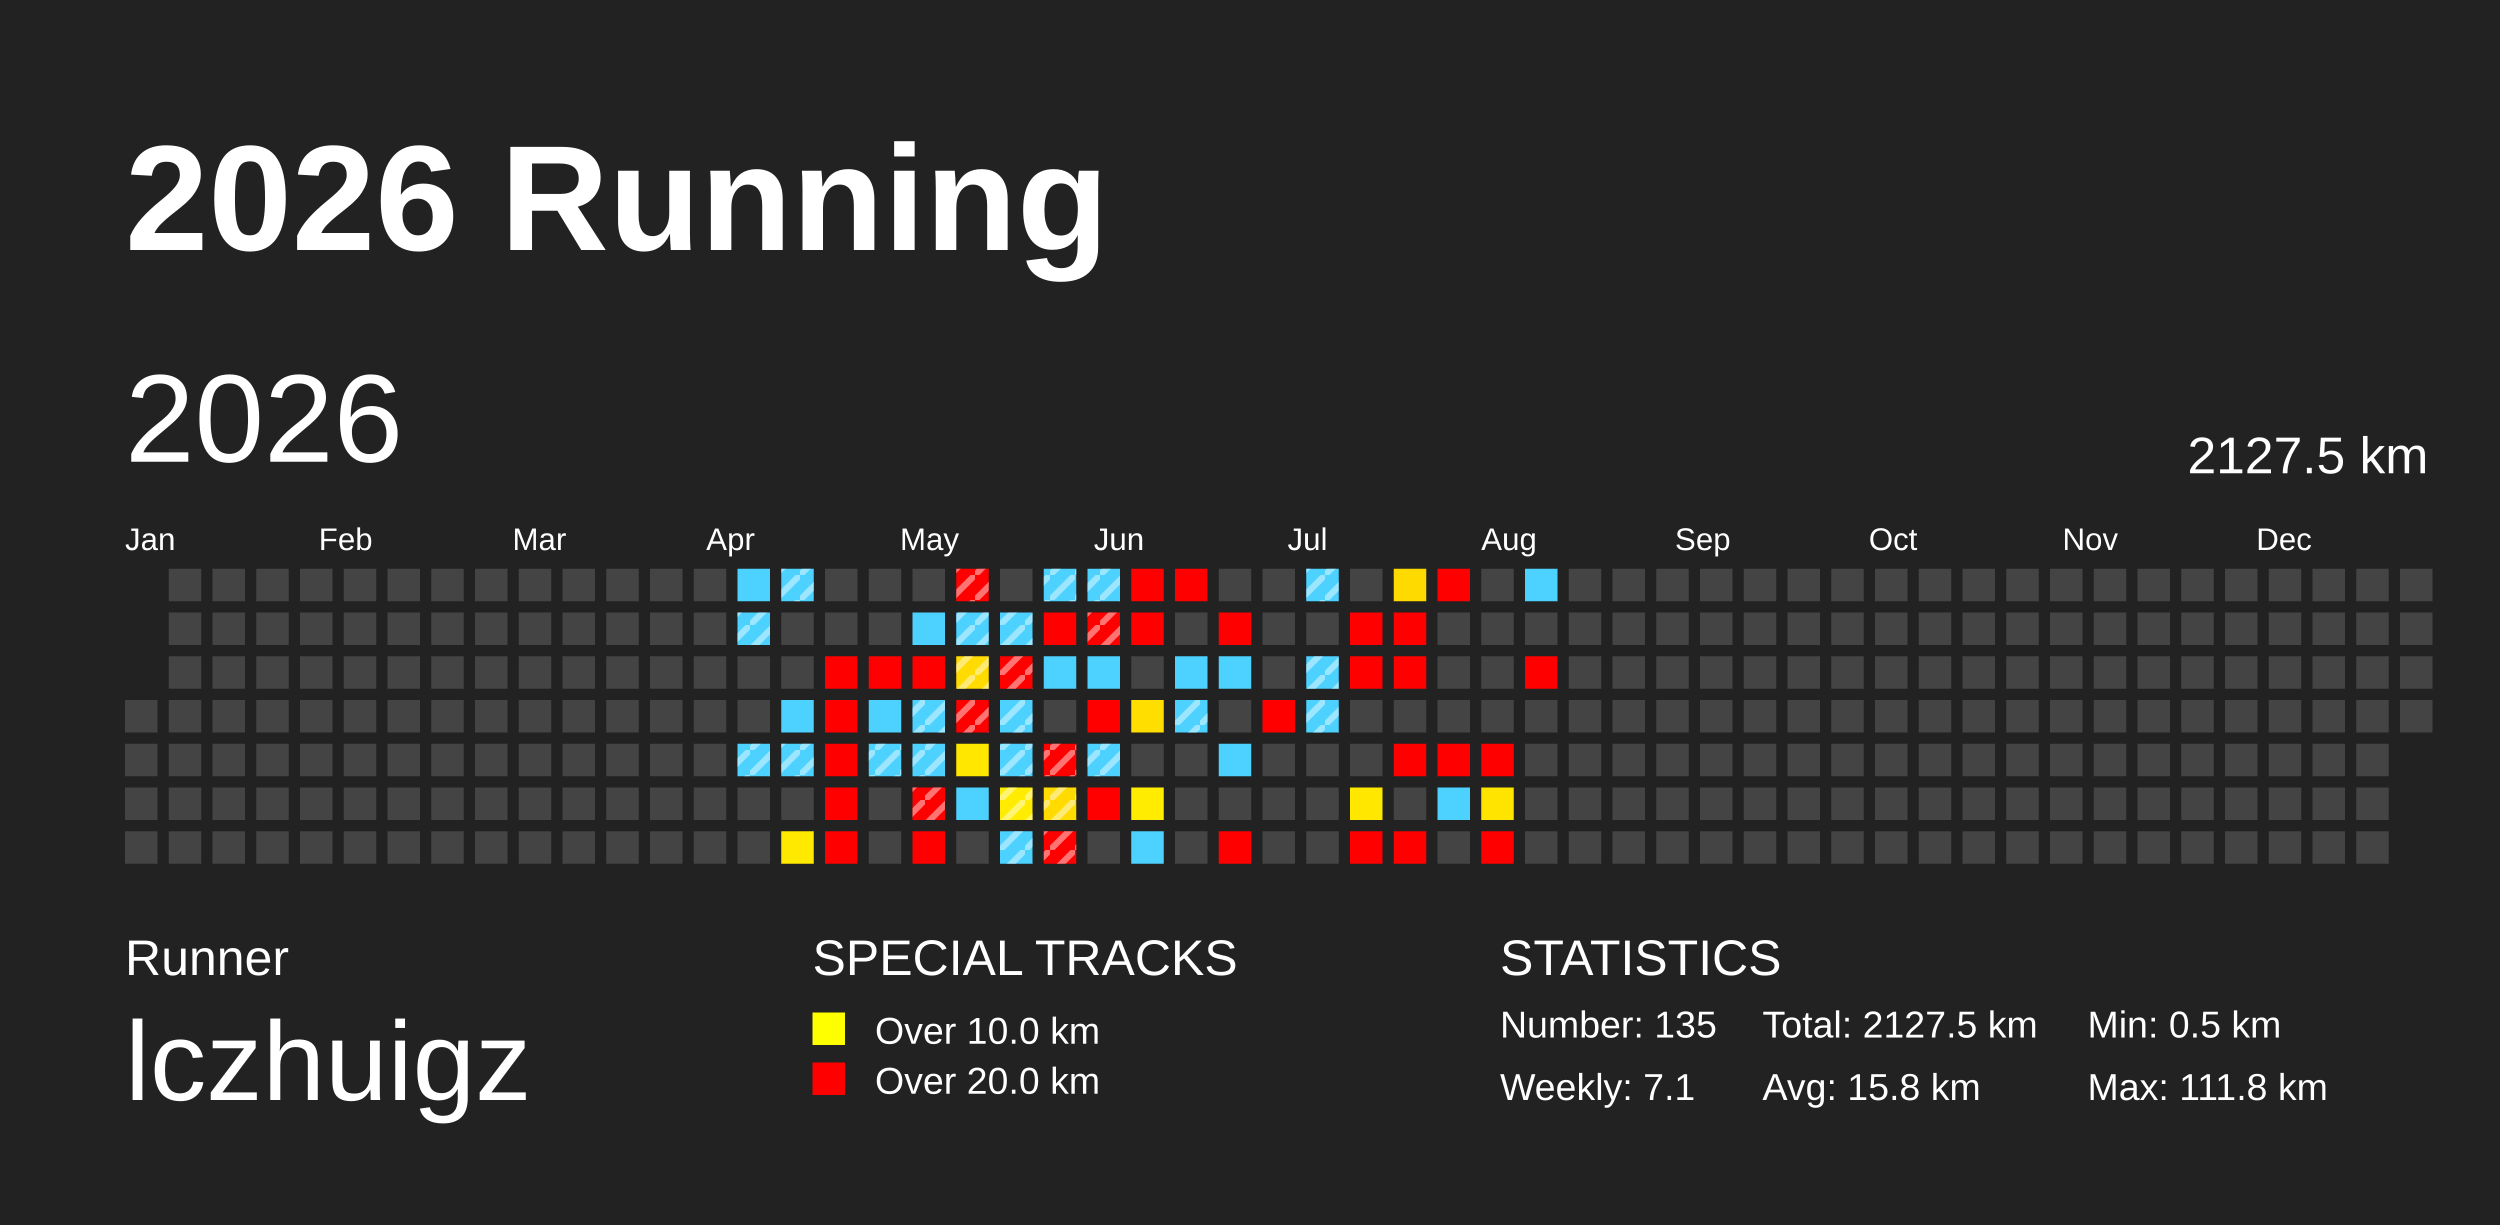
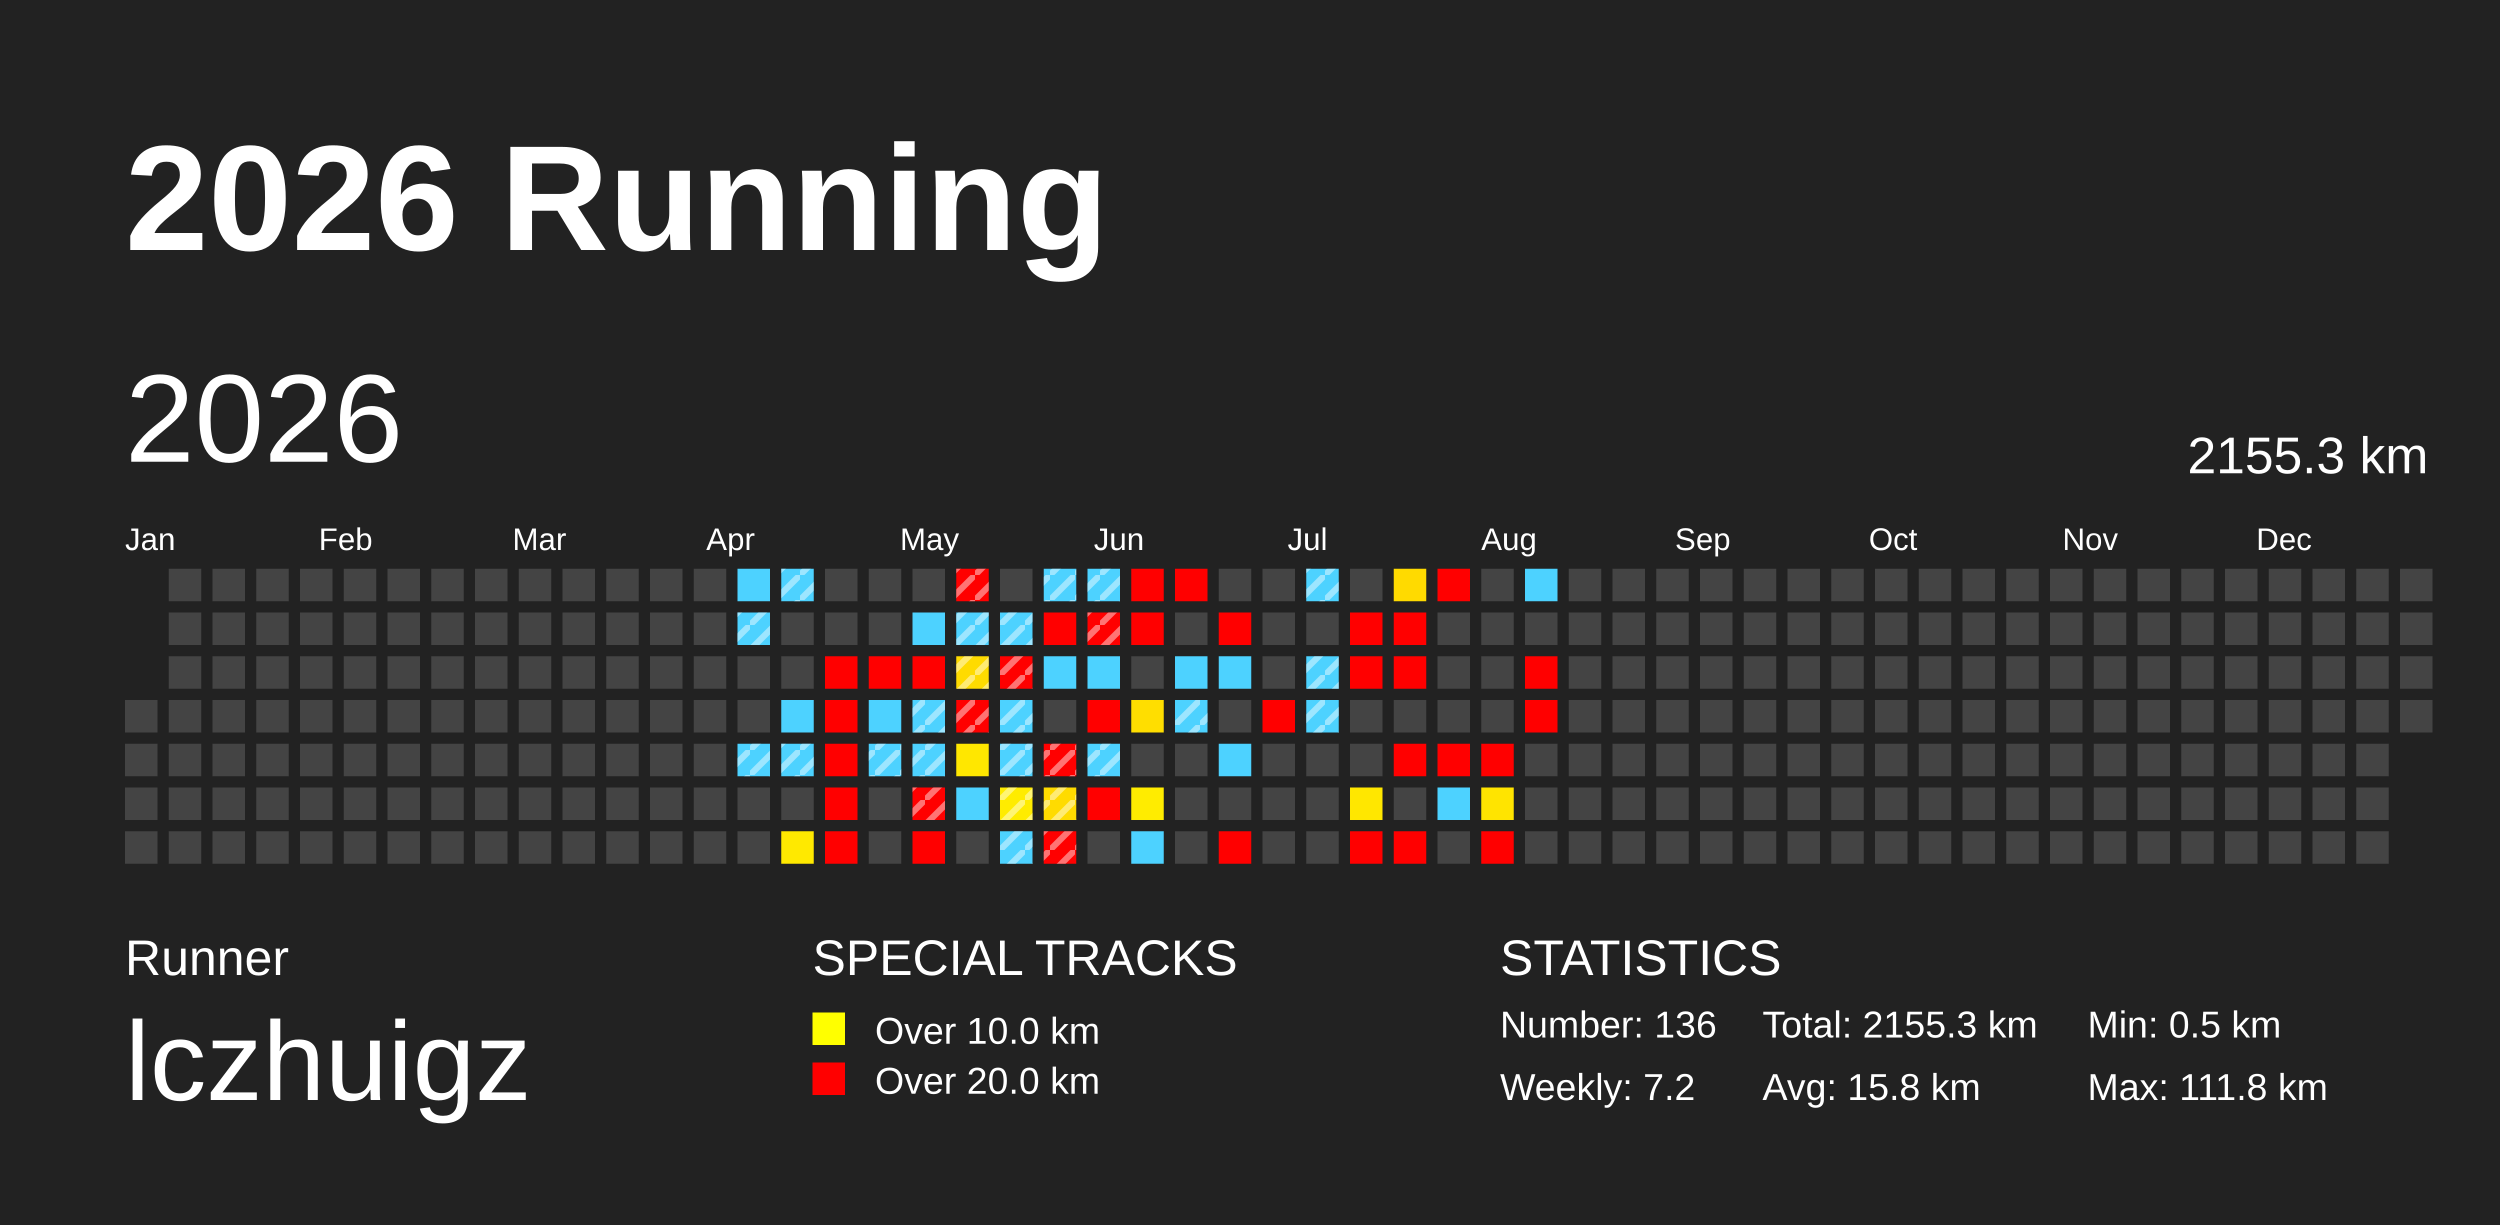
<svg xmlns="http://www.w3.org/2000/svg" baseProfile="full" height="98mm" version="1.1" viewBox="0,0,200,98" width="200mm">
  <defs>
    <pattern height="2" id="indoor-stripe" patternUnits="userSpaceOnUse" width="2">
      <line stroke="white" stroke-opacity="0.45" stroke-width="0.5" x1="0" x2="2" y1="2" y2="0" />
    </pattern>
  </defs>
  <rect fill="#222222" height="98" width="200" x="0" y="0" />
  <text fill="#FFFFFF" style="font-size:12px; font-family:Arial; font-weight:bold;" x="10" y="20">2026 Running</text>
  <text fill="#FFFFFF" style="font-size:4px; font-family:Arial" x="10" y="78">Runner</text>
  <text fill="#FFFFFF" style="font-size:9px; font-family:Arial" x="10" y="88">lczhuigz</text>
  <text fill="#FFFFFF" style="font-size:4px; font-family:Arial" x="65" y="78">SPECIAL TRACKS</text>
  <rect fill="yellow" height="2.6" width="2.6" x="65" y="81" />
  <text fill="#FFFFFF" style="font-size:3px; font-family:Arial" x="70" y="83.5">Over 10.0 km</text>
  <rect fill="red" height="2.6" width="2.6" x="65" y="85" />
  <text fill="#FFFFFF" style="font-size:3px; font-family:Arial" x="70" y="87.5">Over 20.0 km</text>
  <text fill="#FFFFFF" style="font-size:4px; font-family:Arial" x="120" y="78">STATISTICS</text>
-   <text fill="#FFFFFF" style="font-size:3px; font-family:Arial" x="120" y="83">Number: 135</text>
-   <text fill="#FFFFFF" style="font-size:3px; font-family:Arial" x="120" y="88">Weekly: 7.1</text>
-   <text fill="#FFFFFF" style="font-size:3px; font-family:Arial" x="141" y="83">Total: 2127.5 km</text>
+   <text fill="#FFFFFF" style="font-size:3px; font-family:Arial" x="120" y="83">Number: 136</text>
+   <text fill="#FFFFFF" style="font-size:3px; font-family:Arial" x="120" y="88">Weekly: 7.2</text>
+   <text fill="#FFFFFF" style="font-size:3px; font-family:Arial" x="141" y="83">Total: 2155.3 km</text>
  <text fill="#FFFFFF" style="font-size:3px; font-family:Arial" x="141" y="88">Avg: 15.8 km</text>
  <text fill="#FFFFFF" style="font-size:3px; font-family:Arial" x="167" y="83">Min: 0.5 km</text>
  <text fill="#FFFFFF" style="font-size:3px; font-family:Arial" x="167" y="88">Max: 111.8 km</text>
  <text dominant-baseline="hanging" fill="#FFFFFF" style="font-size:10.0px; font-family:Arial;" x="10" y="30">2026</text>
-   <text dominant-baseline="hanging" fill="#FFFFFF" style="font-size:4.125px; font-family:Arial;" x="175" y="35">2127.5 km</text>
+   <text dominant-baseline="hanging" fill="#FFFFFF" style="font-size:4.125px; font-family:Arial;" x="175" y="35">2155.3 km</text>
  <text fill="#FFFFFF" style="font-size:2.5px; font-family:Arial" x="10.0" y="44">Jan</text>
  <text fill="#FFFFFF" style="font-size:2.5px; font-family:Arial" x="25.5" y="44">Feb</text>
  <text fill="#FFFFFF" style="font-size:2.5px; font-family:Arial" x="41.0" y="44">Mar</text>
  <text fill="#FFFFFF" style="font-size:2.5px; font-family:Arial" x="56.5" y="44">Apr</text>
  <text fill="#FFFFFF" style="font-size:2.5px; font-family:Arial" x="72.0" y="44">May</text>
  <text fill="#FFFFFF" style="font-size:2.5px; font-family:Arial" x="87.5" y="44">Jun</text>
  <text fill="#FFFFFF" style="font-size:2.5px; font-family:Arial" x="103.0" y="44">Jul</text>
  <text fill="#FFFFFF" style="font-size:2.5px; font-family:Arial" x="118.5" y="44">Aug</text>
  <text fill="#FFFFFF" style="font-size:2.5px; font-family:Arial" x="134.0" y="44">Sep</text>
  <text fill="#FFFFFF" style="font-size:2.5px; font-family:Arial" x="149.5" y="44">Oct</text>
  <text fill="#FFFFFF" style="font-size:2.5px; font-family:Arial" x="165.0" y="44">Nov</text>
  <text fill="#FFFFFF" style="font-size:2.5px; font-family:Arial" x="180.5" y="44">Dec</text>
  <rect fill="#444444" height="2.6" width="2.6" x="10.0" y="56.0" />
  <rect fill="#444444" height="2.6" width="2.6" x="10.0" y="59.5" />
  <rect fill="#444444" height="2.6" width="2.6" x="10.0" y="63.0" />
  <rect fill="#444444" height="2.6" width="2.6" x="10.0" y="66.5" />
  <rect fill="#444444" height="2.6" width="2.6" x="13.5" y="45.5" />
  <rect fill="#444444" height="2.6" width="2.6" x="13.5" y="49.0" />
  <rect fill="#444444" height="2.6" width="2.6" x="13.5" y="52.5" />
  <rect fill="#444444" height="2.6" width="2.6" x="13.5" y="56.0" />
  <rect fill="#444444" height="2.6" width="2.6" x="13.5" y="59.5" />
  <rect fill="#444444" height="2.6" width="2.6" x="13.5" y="63.0" />
  <rect fill="#444444" height="2.6" width="2.6" x="13.5" y="66.5" />
  <rect fill="#444444" height="2.6" width="2.6" x="17.0" y="45.5" />
  <rect fill="#444444" height="2.6" width="2.6" x="17.0" y="49.0" />
  <rect fill="#444444" height="2.6" width="2.6" x="17.0" y="52.5" />
  <rect fill="#444444" height="2.6" width="2.6" x="17.0" y="56.0" />
  <rect fill="#444444" height="2.6" width="2.6" x="17.0" y="59.5" />
  <rect fill="#444444" height="2.6" width="2.6" x="17.0" y="63.0" />
  <rect fill="#444444" height="2.6" width="2.6" x="17.0" y="66.5" />
  <rect fill="#444444" height="2.6" width="2.6" x="20.5" y="45.5" />
  <rect fill="#444444" height="2.6" width="2.6" x="20.5" y="49.0" />
  <rect fill="#444444" height="2.6" width="2.6" x="20.5" y="52.5" />
  <rect fill="#444444" height="2.6" width="2.6" x="20.5" y="56.0" />
  <rect fill="#444444" height="2.6" width="2.6" x="20.5" y="59.5" />
  <rect fill="#444444" height="2.6" width="2.6" x="20.5" y="63.0" />
  <rect fill="#444444" height="2.6" width="2.6" x="20.5" y="66.5" />
  <rect fill="#444444" height="2.6" width="2.6" x="24.0" y="45.5" />
  <rect fill="#444444" height="2.6" width="2.6" x="24.0" y="49.0" />
  <rect fill="#444444" height="2.6" width="2.6" x="24.0" y="52.5" />
  <rect fill="#444444" height="2.6" width="2.6" x="24.0" y="56.0" />
  <rect fill="#444444" height="2.6" width="2.6" x="24.0" y="59.5" />
  <rect fill="#444444" height="2.6" width="2.6" x="24.0" y="63.0" />
  <rect fill="#444444" height="2.6" width="2.6" x="24.0" y="66.5" />
  <rect fill="#444444" height="2.6" width="2.6" x="27.5" y="45.5" />
  <rect fill="#444444" height="2.6" width="2.6" x="27.5" y="49.0" />
  <rect fill="#444444" height="2.6" width="2.6" x="27.5" y="52.5" />
  <rect fill="#444444" height="2.6" width="2.6" x="27.5" y="56.0" />
  <rect fill="#444444" height="2.6" width="2.6" x="27.5" y="59.5" />
  <rect fill="#444444" height="2.6" width="2.6" x="27.5" y="63.0" />
  <rect fill="#444444" height="2.6" width="2.6" x="27.5" y="66.5" />
  <rect fill="#444444" height="2.6" width="2.6" x="31.0" y="45.5" />
  <rect fill="#444444" height="2.6" width="2.6" x="31.0" y="49.0" />
  <rect fill="#444444" height="2.6" width="2.6" x="31.0" y="52.5" />
  <rect fill="#444444" height="2.6" width="2.6" x="31.0" y="56.0" />
  <rect fill="#444444" height="2.6" width="2.6" x="31.0" y="59.5" />
  <rect fill="#444444" height="2.6" width="2.6" x="31.0" y="63.0" />
  <rect fill="#444444" height="2.6" width="2.6" x="31.0" y="66.5" />
  <rect fill="#444444" height="2.6" width="2.6" x="34.5" y="45.5" />
  <rect fill="#444444" height="2.6" width="2.6" x="34.5" y="49.0" />
  <rect fill="#444444" height="2.6" width="2.6" x="34.5" y="52.5" />
  <rect fill="#444444" height="2.6" width="2.6" x="34.5" y="56.0" />
  <rect fill="#444444" height="2.6" width="2.6" x="34.5" y="59.5" />
  <rect fill="#444444" height="2.6" width="2.6" x="34.5" y="63.0" />
  <rect fill="#444444" height="2.6" width="2.6" x="34.5" y="66.5" />
  <rect fill="#444444" height="2.6" width="2.6" x="38.0" y="45.5" />
  <rect fill="#444444" height="2.6" width="2.6" x="38.0" y="49.0" />
  <rect fill="#444444" height="2.6" width="2.6" x="38.0" y="52.5" />
  <rect fill="#444444" height="2.6" width="2.6" x="38.0" y="56.0" />
  <rect fill="#444444" height="2.6" width="2.6" x="38.0" y="59.5" />
  <rect fill="#444444" height="2.6" width="2.6" x="38.0" y="63.0" />
  <rect fill="#444444" height="2.6" width="2.6" x="38.0" y="66.5" />
  <rect fill="#444444" height="2.6" width="2.6" x="41.5" y="45.5" />
  <rect fill="#444444" height="2.6" width="2.6" x="41.5" y="49.0" />
  <rect fill="#444444" height="2.6" width="2.6" x="41.5" y="52.5" />
  <rect fill="#444444" height="2.6" width="2.6" x="41.5" y="56.0" />
  <rect fill="#444444" height="2.6" width="2.6" x="41.5" y="59.5" />
  <rect fill="#444444" height="2.6" width="2.6" x="41.5" y="63.0" />
  <rect fill="#444444" height="2.6" width="2.6" x="41.5" y="66.5" />
  <rect fill="#444444" height="2.6" width="2.6" x="45.0" y="45.5" />
  <rect fill="#444444" height="2.6" width="2.6" x="45.0" y="49.0" />
  <rect fill="#444444" height="2.6" width="2.6" x="45.0" y="52.5" />
  <rect fill="#444444" height="2.6" width="2.6" x="45.0" y="56.0" />
  <rect fill="#444444" height="2.6" width="2.6" x="45.0" y="59.5" />
  <rect fill="#444444" height="2.6" width="2.6" x="45.0" y="63.0" />
  <rect fill="#444444" height="2.6" width="2.6" x="45.0" y="66.5" />
  <rect fill="#444444" height="2.6" width="2.6" x="48.5" y="45.5" />
  <rect fill="#444444" height="2.6" width="2.6" x="48.5" y="49.0" />
  <rect fill="#444444" height="2.6" width="2.6" x="48.5" y="52.5" />
  <rect fill="#444444" height="2.6" width="2.6" x="48.5" y="56.0" />
  <rect fill="#444444" height="2.6" width="2.6" x="48.5" y="59.5" />
  <rect fill="#444444" height="2.6" width="2.6" x="48.5" y="63.0" />
  <rect fill="#444444" height="2.6" width="2.6" x="48.5" y="66.5" />
  <rect fill="#444444" height="2.6" width="2.6" x="52.0" y="45.5" />
  <rect fill="#444444" height="2.6" width="2.6" x="52.0" y="49.0" />
  <rect fill="#444444" height="2.6" width="2.6" x="52.0" y="52.5" />
  <rect fill="#444444" height="2.6" width="2.6" x="52.0" y="56.0" />
  <rect fill="#444444" height="2.6" width="2.6" x="52.0" y="59.5" />
  <rect fill="#444444" height="2.6" width="2.6" x="52.0" y="63.0" />
  <rect fill="#444444" height="2.6" width="2.6" x="52.0" y="66.5" />
  <rect fill="#444444" height="2.6" width="2.6" x="55.5" y="45.5" />
  <rect fill="#444444" height="2.6" width="2.6" x="55.5" y="49.0" />
  <rect fill="#444444" height="2.6" width="2.6" x="55.5" y="52.5" />
  <rect fill="#444444" height="2.6" width="2.6" x="55.5" y="56.0" />
  <rect fill="#444444" height="2.6" width="2.6" x="55.5" y="59.5" />
  <rect fill="#444444" height="2.6" width="2.6" x="55.5" y="63.0" />
  <rect fill="#444444" height="2.6" width="2.6" x="55.5" y="66.5" />
  <rect fill="#4dd2ff" height="2.6" width="2.6" x="59.0" y="45.5" />
  <rect fill="#4dd2ff" height="2.6" width="2.6" x="59.0" y="49.0" />
  <rect fill="url(#indoor-stripe)" height="2.6" style="pointer-events: none;" width="2.6" x="59.0" y="49.0" />
  <rect fill="#444444" height="2.6" width="2.6" x="59.0" y="52.5" />
  <rect fill="#444444" height="2.6" width="2.6" x="59.0" y="56.0" />
  <rect fill="#4dd2ff" height="2.6" width="2.6" x="59.0" y="59.5" />
  <rect fill="url(#indoor-stripe)" height="2.6" style="pointer-events: none;" width="2.6" x="59.0" y="59.5" />
  <rect fill="#444444" height="2.6" width="2.6" x="59.0" y="63.0" />
  <rect fill="#444444" height="2.6" width="2.6" x="59.0" y="66.5" />
  <rect fill="#4dd2ff" height="2.6" width="2.6" x="62.5" y="45.5" />
  <rect fill="url(#indoor-stripe)" height="2.6" style="pointer-events: none;" width="2.6" x="62.5" y="45.5" />
  <rect fill="#444444" height="2.6" width="2.6" x="62.5" y="49.0" />
  <rect fill="#444444" height="2.6" width="2.6" x="62.5" y="52.5" />
  <rect fill="#4dd2ff" height="2.6" width="2.6" x="62.5" y="56.0" />
  <rect fill="#4dd2ff" height="2.6" width="2.6" x="62.5" y="59.5" />
  <rect fill="url(#indoor-stripe)" height="2.6" style="pointer-events: none;" width="2.6" x="62.5" y="59.5" />
  <rect fill="#444444" height="2.6" width="2.6" x="62.5" y="63.0" />
  <rect fill="#ffe900" height="2.6" width="2.6" x="62.5" y="66.5" />
  <rect fill="#444444" height="2.6" width="2.6" x="66.0" y="45.5" />
  <rect fill="#444444" height="2.6" width="2.6" x="66.0" y="49.0" />
  <rect fill="red" height="2.6" width="2.6" x="66.0" y="52.5" />
  <rect fill="red" height="2.6" width="2.6" x="66.0" y="56.0" />
  <rect fill="red" height="2.6" width="2.6" x="66.0" y="59.5" />
  <rect fill="red" height="2.6" width="2.6" x="66.0" y="63.0" />
  <rect fill="red" height="2.6" width="2.6" x="66.0" y="66.5" />
  <rect fill="#444444" height="2.6" width="2.6" x="69.5" y="45.5" />
  <rect fill="#444444" height="2.6" width="2.6" x="69.5" y="49.0" />
  <rect fill="red" height="2.6" width="2.6" x="69.5" y="52.5" />
  <rect fill="#4dd2ff" height="2.6" width="2.6" x="69.5" y="56.0" />
  <rect fill="#4dd2ff" height="2.6" width="2.6" x="69.5" y="59.5" />
  <rect fill="url(#indoor-stripe)" height="2.6" style="pointer-events: none;" width="2.6" x="69.5" y="59.5" />
  <rect fill="#444444" height="2.6" width="2.6" x="69.5" y="63.0" />
  <rect fill="#444444" height="2.6" width="2.6" x="69.5" y="66.5" />
  <rect fill="#444444" height="2.6" width="2.6" x="73.0" y="45.5" />
  <rect fill="#4dd2ff" height="2.6" width="2.6" x="73.0" y="49.0" />
  <rect fill="red" height="2.6" width="2.6" x="73.0" y="52.5" />
  <rect fill="#4dd2ff" height="2.6" width="2.6" x="73.0" y="56.0" />
  <rect fill="url(#indoor-stripe)" height="2.6" style="pointer-events: none;" width="2.6" x="73.0" y="56.0" />
  <rect fill="#4dd2ff" height="2.6" width="2.6" x="73.0" y="59.5" />
  <rect fill="url(#indoor-stripe)" height="2.6" style="pointer-events: none;" width="2.6" x="73.0" y="59.5" />
  <rect fill="red" height="2.6" width="2.6" x="73.0" y="63.0" />
  <rect fill="url(#indoor-stripe)" height="2.6" style="pointer-events: none;" width="2.6" x="73.0" y="63.0" />
  <rect fill="red" height="2.6" width="2.6" x="73.0" y="66.5" />
  <rect fill="red" height="2.6" width="2.6" x="76.5" y="45.5" />
  <rect fill="url(#indoor-stripe)" height="2.6" style="pointer-events: none;" width="2.6" x="76.5" y="45.5" />
  <rect fill="#4dd2ff" height="2.6" width="2.6" x="76.5" y="49.0" />
  <rect fill="url(#indoor-stripe)" height="2.6" style="pointer-events: none;" width="2.6" x="76.5" y="49.0" />
  <rect fill="#ffdb00" height="2.6" width="2.6" x="76.5" y="52.5" />
  <rect fill="url(#indoor-stripe)" height="2.6" style="pointer-events: none;" width="2.6" x="76.5" y="52.5" />
  <rect fill="red" height="2.6" width="2.6" x="76.5" y="56.0" />
  <rect fill="url(#indoor-stripe)" height="2.6" style="pointer-events: none;" width="2.6" x="76.5" y="56.0" />
  <rect fill="#ffe700" height="2.6" width="2.6" x="76.5" y="59.5" />
  <rect fill="#4dd2ff" height="2.6" width="2.6" x="76.5" y="63.0" />
  <rect fill="#444444" height="2.6" width="2.6" x="76.5" y="66.5" />
  <rect fill="#444444" height="2.6" width="2.6" x="80.0" y="45.5" />
  <rect fill="#4dd2ff" height="2.6" width="2.6" x="80.0" y="49.0" />
  <rect fill="url(#indoor-stripe)" height="2.6" style="pointer-events: none;" width="2.6" x="80.0" y="49.0" />
  <rect fill="red" height="2.6" width="2.6" x="80.0" y="52.5" />
  <rect fill="url(#indoor-stripe)" height="2.6" style="pointer-events: none;" width="2.6" x="80.0" y="52.5" />
  <rect fill="#4dd2ff" height="2.6" width="2.6" x="80.0" y="56.0" />
  <rect fill="url(#indoor-stripe)" height="2.6" style="pointer-events: none;" width="2.6" x="80.0" y="56.0" />
  <rect fill="#4dd2ff" height="2.6" width="2.6" x="80.0" y="59.5" />
  <rect fill="url(#indoor-stripe)" height="2.6" style="pointer-events: none;" width="2.6" x="80.0" y="59.5" />
  <rect fill="#ffec00" height="2.6" width="2.6" x="80.0" y="63.0" />
  <rect fill="url(#indoor-stripe)" height="2.6" style="pointer-events: none;" width="2.6" x="80.0" y="63.0" />
  <rect fill="#4dd2ff" height="2.6" width="2.6" x="80.0" y="66.5" />
  <rect fill="url(#indoor-stripe)" height="2.6" style="pointer-events: none;" width="2.6" x="80.0" y="66.5" />
  <rect fill="#4dd2ff" height="2.6" width="2.6" x="83.5" y="45.5" />
  <rect fill="url(#indoor-stripe)" height="2.6" style="pointer-events: none;" width="2.6" x="83.5" y="45.5" />
  <rect fill="red" height="2.6" width="2.6" x="83.5" y="49.0" />
  <rect fill="#4dd2ff" height="2.6" width="2.6" x="83.5" y="52.5" />
  <rect fill="#444444" height="2.6" width="2.6" x="83.5" y="56.0" />
  <rect fill="red" height="2.6" width="2.6" x="83.5" y="59.5" />
  <rect fill="url(#indoor-stripe)" height="2.6" style="pointer-events: none;" width="2.6" x="83.5" y="59.5" />
  <rect fill="#ffdb00" height="2.6" width="2.6" x="83.5" y="63.0" />
  <rect fill="url(#indoor-stripe)" height="2.6" style="pointer-events: none;" width="2.6" x="83.5" y="63.0" />
  <rect fill="red" height="2.6" width="2.6" x="83.5" y="66.5" />
  <rect fill="url(#indoor-stripe)" height="2.6" style="pointer-events: none;" width="2.6" x="83.5" y="66.5" />
  <rect fill="#4dd2ff" height="2.6" width="2.6" x="87.0" y="45.5" />
  <rect fill="url(#indoor-stripe)" height="2.6" style="pointer-events: none;" width="2.6" x="87.0" y="45.5" />
  <rect fill="red" height="2.6" width="2.6" x="87.0" y="49.0" />
  <rect fill="url(#indoor-stripe)" height="2.6" style="pointer-events: none;" width="2.6" x="87.0" y="49.0" />
  <rect fill="#4dd2ff" height="2.6" width="2.6" x="87.0" y="52.5" />
  <rect fill="red" height="2.6" width="2.6" x="87.0" y="56.0" />
  <rect fill="#4dd2ff" height="2.6" width="2.6" x="87.0" y="59.5" />
  <rect fill="url(#indoor-stripe)" height="2.6" style="pointer-events: none;" width="2.6" x="87.0" y="59.5" />
  <rect fill="red" height="2.6" width="2.6" x="87.0" y="63.0" />
  <rect fill="#444444" height="2.6" width="2.6" x="87.0" y="66.5" />
  <rect fill="red" height="2.6" width="2.6" x="90.5" y="45.5" />
  <rect fill="red" height="2.6" width="2.6" x="90.5" y="49.0" />
  <rect fill="#444444" height="2.6" width="2.6" x="90.5" y="52.5" />
  <rect fill="#ffde00" height="2.6" width="2.6" x="90.5" y="56.0" />
  <rect fill="#444444" height="2.6" width="2.6" x="90.5" y="59.5" />
  <rect fill="#ffec00" height="2.6" width="2.6" x="90.5" y="63.0" />
  <rect fill="#4dd2ff" height="2.6" width="2.6" x="90.5" y="66.5" />
  <rect fill="red" height="2.6" width="2.6" x="94.0" y="45.5" />
  <rect fill="#444444" height="2.6" width="2.6" x="94.0" y="49.0" />
  <rect fill="#4dd2ff" height="2.6" width="2.6" x="94.0" y="52.5" />
  <rect fill="#4dd2ff" height="2.6" width="2.6" x="94.0" y="56.0" />
  <rect fill="url(#indoor-stripe)" height="2.6" style="pointer-events: none;" width="2.6" x="94.0" y="56.0" />
  <rect fill="#444444" height="2.6" width="2.6" x="94.0" y="59.5" />
  <rect fill="#444444" height="2.6" width="2.6" x="94.0" y="63.0" />
  <rect fill="#444444" height="2.6" width="2.6" x="94.0" y="66.5" />
  <rect fill="#444444" height="2.6" width="2.6" x="97.5" y="45.5" />
  <rect fill="red" height="2.6" width="2.6" x="97.5" y="49.0" />
  <rect fill="#4dd2ff" height="2.6" width="2.6" x="97.5" y="52.5" />
  <rect fill="#444444" height="2.6" width="2.6" x="97.5" y="56.0" />
  <rect fill="#4dd2ff" height="2.6" width="2.6" x="97.5" y="59.5" />
  <rect fill="#444444" height="2.6" width="2.6" x="97.5" y="63.0" />
  <rect fill="red" height="2.6" width="2.6" x="97.5" y="66.5" />
  <rect fill="#444444" height="2.6" width="2.6" x="101.0" y="45.5" />
  <rect fill="#444444" height="2.6" width="2.6" x="101.0" y="49.0" />
  <rect fill="#444444" height="2.6" width="2.6" x="101.0" y="52.5" />
  <rect fill="red" height="2.6" width="2.6" x="101.0" y="56.0" />
  <rect fill="#444444" height="2.6" width="2.6" x="101.0" y="59.5" />
  <rect fill="#444444" height="2.6" width="2.6" x="101.0" y="63.0" />
  <rect fill="#444444" height="2.6" width="2.6" x="101.0" y="66.5" />
  <rect fill="#4dd2ff" height="2.6" width="2.6" x="104.5" y="45.5" />
  <rect fill="url(#indoor-stripe)" height="2.6" style="pointer-events: none;" width="2.6" x="104.5" y="45.5" />
  <rect fill="#444444" height="2.6" width="2.6" x="104.5" y="49.0" />
  <rect fill="#4dd2ff" height="2.6" width="2.6" x="104.5" y="52.5" />
  <rect fill="url(#indoor-stripe)" height="2.6" style="pointer-events: none;" width="2.6" x="104.5" y="52.5" />
  <rect fill="#4dd2ff" height="2.6" width="2.6" x="104.5" y="56.0" />
  <rect fill="url(#indoor-stripe)" height="2.6" style="pointer-events: none;" width="2.6" x="104.5" y="56.0" />
  <rect fill="#444444" height="2.6" width="2.6" x="104.5" y="59.5" />
  <rect fill="#444444" height="2.6" width="2.6" x="104.5" y="63.0" />
  <rect fill="#444444" height="2.6" width="2.6" x="104.5" y="66.5" />
  <rect fill="#444444" height="2.6" width="2.6" x="108.0" y="45.5" />
  <rect fill="red" height="2.6" width="2.6" x="108.0" y="49.0" />
  <rect fill="red" height="2.6" width="2.6" x="108.0" y="52.5" />
  <rect fill="#444444" height="2.6" width="2.6" x="108.0" y="56.0" />
  <rect fill="#444444" height="2.6" width="2.6" x="108.0" y="59.5" />
  <rect fill="#ffe700" height="2.6" width="2.6" x="108.0" y="63.0" />
  <rect fill="red" height="2.6" width="2.6" x="108.0" y="66.5" />
  <rect fill="#ffda00" height="2.6" width="2.6" x="111.5" y="45.5" />
  <rect fill="red" height="2.6" width="2.6" x="111.5" y="49.0" />
  <rect fill="red" height="2.6" width="2.6" x="111.5" y="52.5" />
  <rect fill="#444444" height="2.6" width="2.6" x="111.5" y="56.0" />
  <rect fill="red" height="2.6" width="2.6" x="111.5" y="59.5" />
  <rect fill="#444444" height="2.6" width="2.6" x="111.5" y="63.0" />
  <rect fill="red" height="2.6" width="2.6" x="111.5" y="66.5" />
  <rect fill="red" height="2.6" width="2.6" x="115.0" y="45.5" />
  <rect fill="#444444" height="2.6" width="2.6" x="115.0" y="49.0" />
  <rect fill="#444444" height="2.6" width="2.6" x="115.0" y="52.5" />
  <rect fill="#444444" height="2.6" width="2.6" x="115.0" y="56.0" />
  <rect fill="red" height="2.6" width="2.6" x="115.0" y="59.5" />
  <rect fill="#4dd2ff" height="2.6" width="2.6" x="115.0" y="63.0" />
  <rect fill="#444444" height="2.6" width="2.6" x="115.0" y="66.5" />
  <rect fill="#444444" height="2.6" width="2.6" x="118.5" y="45.5" />
  <rect fill="#444444" height="2.6" width="2.6" x="118.5" y="49.0" />
  <rect fill="#444444" height="2.6" width="2.6" x="118.5" y="52.5" />
  <rect fill="#444444" height="2.6" width="2.6" x="118.5" y="56.0" />
  <rect fill="red" height="2.6" width="2.6" x="118.5" y="59.5" />
  <rect fill="#ffe400" height="2.6" width="2.6" x="118.5" y="63.0" />
  <rect fill="red" height="2.6" width="2.6" x="118.5" y="66.5" />
  <rect fill="#4dd2ff" height="2.6" width="2.6" x="122.0" y="45.5" />
  <rect fill="#444444" height="2.6" width="2.6" x="122.0" y="49.0" />
  <rect fill="red" height="2.6" width="2.6" x="122.0" y="52.5" />
-   <rect fill="#444444" height="2.6" width="2.6" x="122.0" y="56.0" />
+   <rect fill="red" height="2.6" width="2.6" x="122.0" y="56.0" />
  <rect fill="#444444" height="2.6" width="2.6" x="122.0" y="59.5" />
  <rect fill="#444444" height="2.6" width="2.6" x="122.0" y="63.0" />
  <rect fill="#444444" height="2.6" width="2.6" x="122.0" y="66.5" />
  <rect fill="#444444" height="2.6" width="2.6" x="125.5" y="45.5" />
  <rect fill="#444444" height="2.6" width="2.6" x="125.5" y="49.0" />
  <rect fill="#444444" height="2.6" width="2.6" x="125.5" y="52.5" />
  <rect fill="#444444" height="2.6" width="2.6" x="125.5" y="56.0" />
  <rect fill="#444444" height="2.6" width="2.6" x="125.5" y="59.5" />
  <rect fill="#444444" height="2.6" width="2.6" x="125.5" y="63.0" />
  <rect fill="#444444" height="2.6" width="2.6" x="125.5" y="66.5" />
  <rect fill="#444444" height="2.6" width="2.6" x="129.0" y="45.5" />
  <rect fill="#444444" height="2.6" width="2.6" x="129.0" y="49.0" />
  <rect fill="#444444" height="2.6" width="2.6" x="129.0" y="52.5" />
  <rect fill="#444444" height="2.6" width="2.6" x="129.0" y="56.0" />
  <rect fill="#444444" height="2.6" width="2.6" x="129.0" y="59.5" />
  <rect fill="#444444" height="2.6" width="2.6" x="129.0" y="63.0" />
  <rect fill="#444444" height="2.6" width="2.6" x="129.0" y="66.5" />
  <rect fill="#444444" height="2.6" width="2.6" x="132.5" y="45.5" />
  <rect fill="#444444" height="2.6" width="2.6" x="132.5" y="49.0" />
  <rect fill="#444444" height="2.6" width="2.6" x="132.5" y="52.5" />
  <rect fill="#444444" height="2.6" width="2.6" x="132.5" y="56.0" />
  <rect fill="#444444" height="2.6" width="2.6" x="132.5" y="59.5" />
  <rect fill="#444444" height="2.6" width="2.6" x="132.5" y="63.0" />
  <rect fill="#444444" height="2.6" width="2.6" x="132.5" y="66.5" />
  <rect fill="#444444" height="2.6" width="2.6" x="136.0" y="45.5" />
  <rect fill="#444444" height="2.6" width="2.6" x="136.0" y="49.0" />
  <rect fill="#444444" height="2.6" width="2.6" x="136.0" y="52.5" />
  <rect fill="#444444" height="2.6" width="2.6" x="136.0" y="56.0" />
  <rect fill="#444444" height="2.6" width="2.6" x="136.0" y="59.5" />
  <rect fill="#444444" height="2.6" width="2.6" x="136.0" y="63.0" />
  <rect fill="#444444" height="2.6" width="2.6" x="136.0" y="66.5" />
  <rect fill="#444444" height="2.6" width="2.6" x="139.5" y="45.5" />
  <rect fill="#444444" height="2.6" width="2.6" x="139.5" y="49.0" />
  <rect fill="#444444" height="2.6" width="2.6" x="139.5" y="52.5" />
  <rect fill="#444444" height="2.6" width="2.6" x="139.5" y="56.0" />
  <rect fill="#444444" height="2.6" width="2.6" x="139.5" y="59.5" />
  <rect fill="#444444" height="2.6" width="2.6" x="139.5" y="63.0" />
  <rect fill="#444444" height="2.6" width="2.6" x="139.5" y="66.5" />
  <rect fill="#444444" height="2.6" width="2.6" x="143.0" y="45.5" />
  <rect fill="#444444" height="2.6" width="2.6" x="143.0" y="49.0" />
  <rect fill="#444444" height="2.6" width="2.6" x="143.0" y="52.5" />
  <rect fill="#444444" height="2.6" width="2.6" x="143.0" y="56.0" />
  <rect fill="#444444" height="2.6" width="2.6" x="143.0" y="59.5" />
  <rect fill="#444444" height="2.6" width="2.6" x="143.0" y="63.0" />
  <rect fill="#444444" height="2.6" width="2.6" x="143.0" y="66.5" />
  <rect fill="#444444" height="2.6" width="2.6" x="146.5" y="45.5" />
  <rect fill="#444444" height="2.6" width="2.6" x="146.5" y="49.0" />
  <rect fill="#444444" height="2.6" width="2.6" x="146.5" y="52.5" />
  <rect fill="#444444" height="2.6" width="2.6" x="146.5" y="56.0" />
  <rect fill="#444444" height="2.6" width="2.6" x="146.5" y="59.5" />
  <rect fill="#444444" height="2.6" width="2.6" x="146.5" y="63.0" />
  <rect fill="#444444" height="2.6" width="2.6" x="146.5" y="66.5" />
  <rect fill="#444444" height="2.6" width="2.6" x="150.0" y="45.5" />
  <rect fill="#444444" height="2.6" width="2.6" x="150.0" y="49.0" />
  <rect fill="#444444" height="2.6" width="2.6" x="150.0" y="52.5" />
  <rect fill="#444444" height="2.6" width="2.6" x="150.0" y="56.0" />
  <rect fill="#444444" height="2.6" width="2.6" x="150.0" y="59.5" />
  <rect fill="#444444" height="2.6" width="2.6" x="150.0" y="63.0" />
  <rect fill="#444444" height="2.6" width="2.6" x="150.0" y="66.5" />
  <rect fill="#444444" height="2.6" width="2.6" x="153.5" y="45.5" />
  <rect fill="#444444" height="2.6" width="2.6" x="153.5" y="49.0" />
  <rect fill="#444444" height="2.6" width="2.6" x="153.5" y="52.5" />
  <rect fill="#444444" height="2.6" width="2.6" x="153.5" y="56.0" />
  <rect fill="#444444" height="2.6" width="2.6" x="153.5" y="59.5" />
  <rect fill="#444444" height="2.6" width="2.6" x="153.5" y="63.0" />
  <rect fill="#444444" height="2.6" width="2.6" x="153.5" y="66.5" />
  <rect fill="#444444" height="2.6" width="2.6" x="157.0" y="45.5" />
  <rect fill="#444444" height="2.6" width="2.6" x="157.0" y="49.0" />
  <rect fill="#444444" height="2.6" width="2.6" x="157.0" y="52.5" />
  <rect fill="#444444" height="2.6" width="2.6" x="157.0" y="56.0" />
  <rect fill="#444444" height="2.6" width="2.6" x="157.0" y="59.5" />
  <rect fill="#444444" height="2.6" width="2.6" x="157.0" y="63.0" />
  <rect fill="#444444" height="2.6" width="2.6" x="157.0" y="66.5" />
  <rect fill="#444444" height="2.6" width="2.6" x="160.5" y="45.5" />
  <rect fill="#444444" height="2.6" width="2.6" x="160.5" y="49.0" />
  <rect fill="#444444" height="2.6" width="2.6" x="160.5" y="52.5" />
  <rect fill="#444444" height="2.6" width="2.6" x="160.5" y="56.0" />
  <rect fill="#444444" height="2.6" width="2.6" x="160.5" y="59.5" />
  <rect fill="#444444" height="2.6" width="2.6" x="160.5" y="63.0" />
  <rect fill="#444444" height="2.6" width="2.6" x="160.5" y="66.5" />
  <rect fill="#444444" height="2.6" width="2.6" x="164.0" y="45.5" />
  <rect fill="#444444" height="2.6" width="2.6" x="164.0" y="49.0" />
  <rect fill="#444444" height="2.6" width="2.6" x="164.0" y="52.5" />
  <rect fill="#444444" height="2.6" width="2.6" x="164.0" y="56.0" />
  <rect fill="#444444" height="2.6" width="2.6" x="164.0" y="59.5" />
  <rect fill="#444444" height="2.6" width="2.6" x="164.0" y="63.0" />
  <rect fill="#444444" height="2.6" width="2.6" x="164.0" y="66.5" />
  <rect fill="#444444" height="2.6" width="2.6" x="167.5" y="45.5" />
  <rect fill="#444444" height="2.6" width="2.6" x="167.5" y="49.0" />
  <rect fill="#444444" height="2.6" width="2.6" x="167.5" y="52.5" />
  <rect fill="#444444" height="2.6" width="2.6" x="167.5" y="56.0" />
  <rect fill="#444444" height="2.6" width="2.6" x="167.5" y="59.5" />
  <rect fill="#444444" height="2.6" width="2.6" x="167.5" y="63.0" />
  <rect fill="#444444" height="2.6" width="2.6" x="167.5" y="66.5" />
  <rect fill="#444444" height="2.6" width="2.6" x="171.0" y="45.5" />
  <rect fill="#444444" height="2.6" width="2.6" x="171.0" y="49.0" />
  <rect fill="#444444" height="2.6" width="2.6" x="171.0" y="52.5" />
  <rect fill="#444444" height="2.6" width="2.6" x="171.0" y="56.0" />
  <rect fill="#444444" height="2.6" width="2.6" x="171.0" y="59.5" />
  <rect fill="#444444" height="2.6" width="2.6" x="171.0" y="63.0" />
  <rect fill="#444444" height="2.6" width="2.6" x="171.0" y="66.5" />
  <rect fill="#444444" height="2.6" width="2.6" x="174.5" y="45.5" />
  <rect fill="#444444" height="2.6" width="2.6" x="174.5" y="49.0" />
  <rect fill="#444444" height="2.6" width="2.6" x="174.5" y="52.5" />
  <rect fill="#444444" height="2.6" width="2.6" x="174.5" y="56.0" />
  <rect fill="#444444" height="2.6" width="2.6" x="174.5" y="59.5" />
  <rect fill="#444444" height="2.6" width="2.6" x="174.5" y="63.0" />
  <rect fill="#444444" height="2.6" width="2.6" x="174.5" y="66.5" />
  <rect fill="#444444" height="2.6" width="2.6" x="178.0" y="45.5" />
  <rect fill="#444444" height="2.6" width="2.6" x="178.0" y="49.0" />
  <rect fill="#444444" height="2.6" width="2.6" x="178.0" y="52.5" />
  <rect fill="#444444" height="2.6" width="2.6" x="178.0" y="56.0" />
  <rect fill="#444444" height="2.6" width="2.6" x="178.0" y="59.5" />
  <rect fill="#444444" height="2.6" width="2.6" x="178.0" y="63.0" />
  <rect fill="#444444" height="2.6" width="2.6" x="178.0" y="66.5" />
  <rect fill="#444444" height="2.6" width="2.6" x="181.5" y="45.5" />
  <rect fill="#444444" height="2.6" width="2.6" x="181.5" y="49.0" />
  <rect fill="#444444" height="2.6" width="2.6" x="181.5" y="52.5" />
  <rect fill="#444444" height="2.6" width="2.6" x="181.5" y="56.0" />
  <rect fill="#444444" height="2.6" width="2.6" x="181.5" y="59.5" />
  <rect fill="#444444" height="2.6" width="2.6" x="181.5" y="63.0" />
  <rect fill="#444444" height="2.6" width="2.6" x="181.5" y="66.5" />
  <rect fill="#444444" height="2.6" width="2.6" x="185.0" y="45.5" />
  <rect fill="#444444" height="2.6" width="2.6" x="185.0" y="49.0" />
  <rect fill="#444444" height="2.6" width="2.6" x="185.0" y="52.5" />
  <rect fill="#444444" height="2.6" width="2.6" x="185.0" y="56.0" />
  <rect fill="#444444" height="2.6" width="2.6" x="185.0" y="59.5" />
  <rect fill="#444444" height="2.6" width="2.6" x="185.0" y="63.0" />
  <rect fill="#444444" height="2.6" width="2.6" x="185.0" y="66.5" />
  <rect fill="#444444" height="2.6" width="2.6" x="188.5" y="45.5" />
  <rect fill="#444444" height="2.6" width="2.6" x="188.5" y="49.0" />
  <rect fill="#444444" height="2.6" width="2.6" x="188.5" y="52.5" />
  <rect fill="#444444" height="2.6" width="2.6" x="188.5" y="56.0" />
  <rect fill="#444444" height="2.6" width="2.6" x="188.5" y="59.5" />
  <rect fill="#444444" height="2.6" width="2.6" x="188.5" y="63.0" />
  <rect fill="#444444" height="2.6" width="2.6" x="188.5" y="66.5" />
  <rect fill="#444444" height="2.6" width="2.6" x="192.0" y="45.5" />
  <rect fill="#444444" height="2.6" width="2.6" x="192.0" y="49.0" />
  <rect fill="#444444" height="2.6" width="2.6" x="192.0" y="52.5" />
  <rect fill="#444444" height="2.6" width="2.6" x="192.0" y="56.0" />
</svg>
